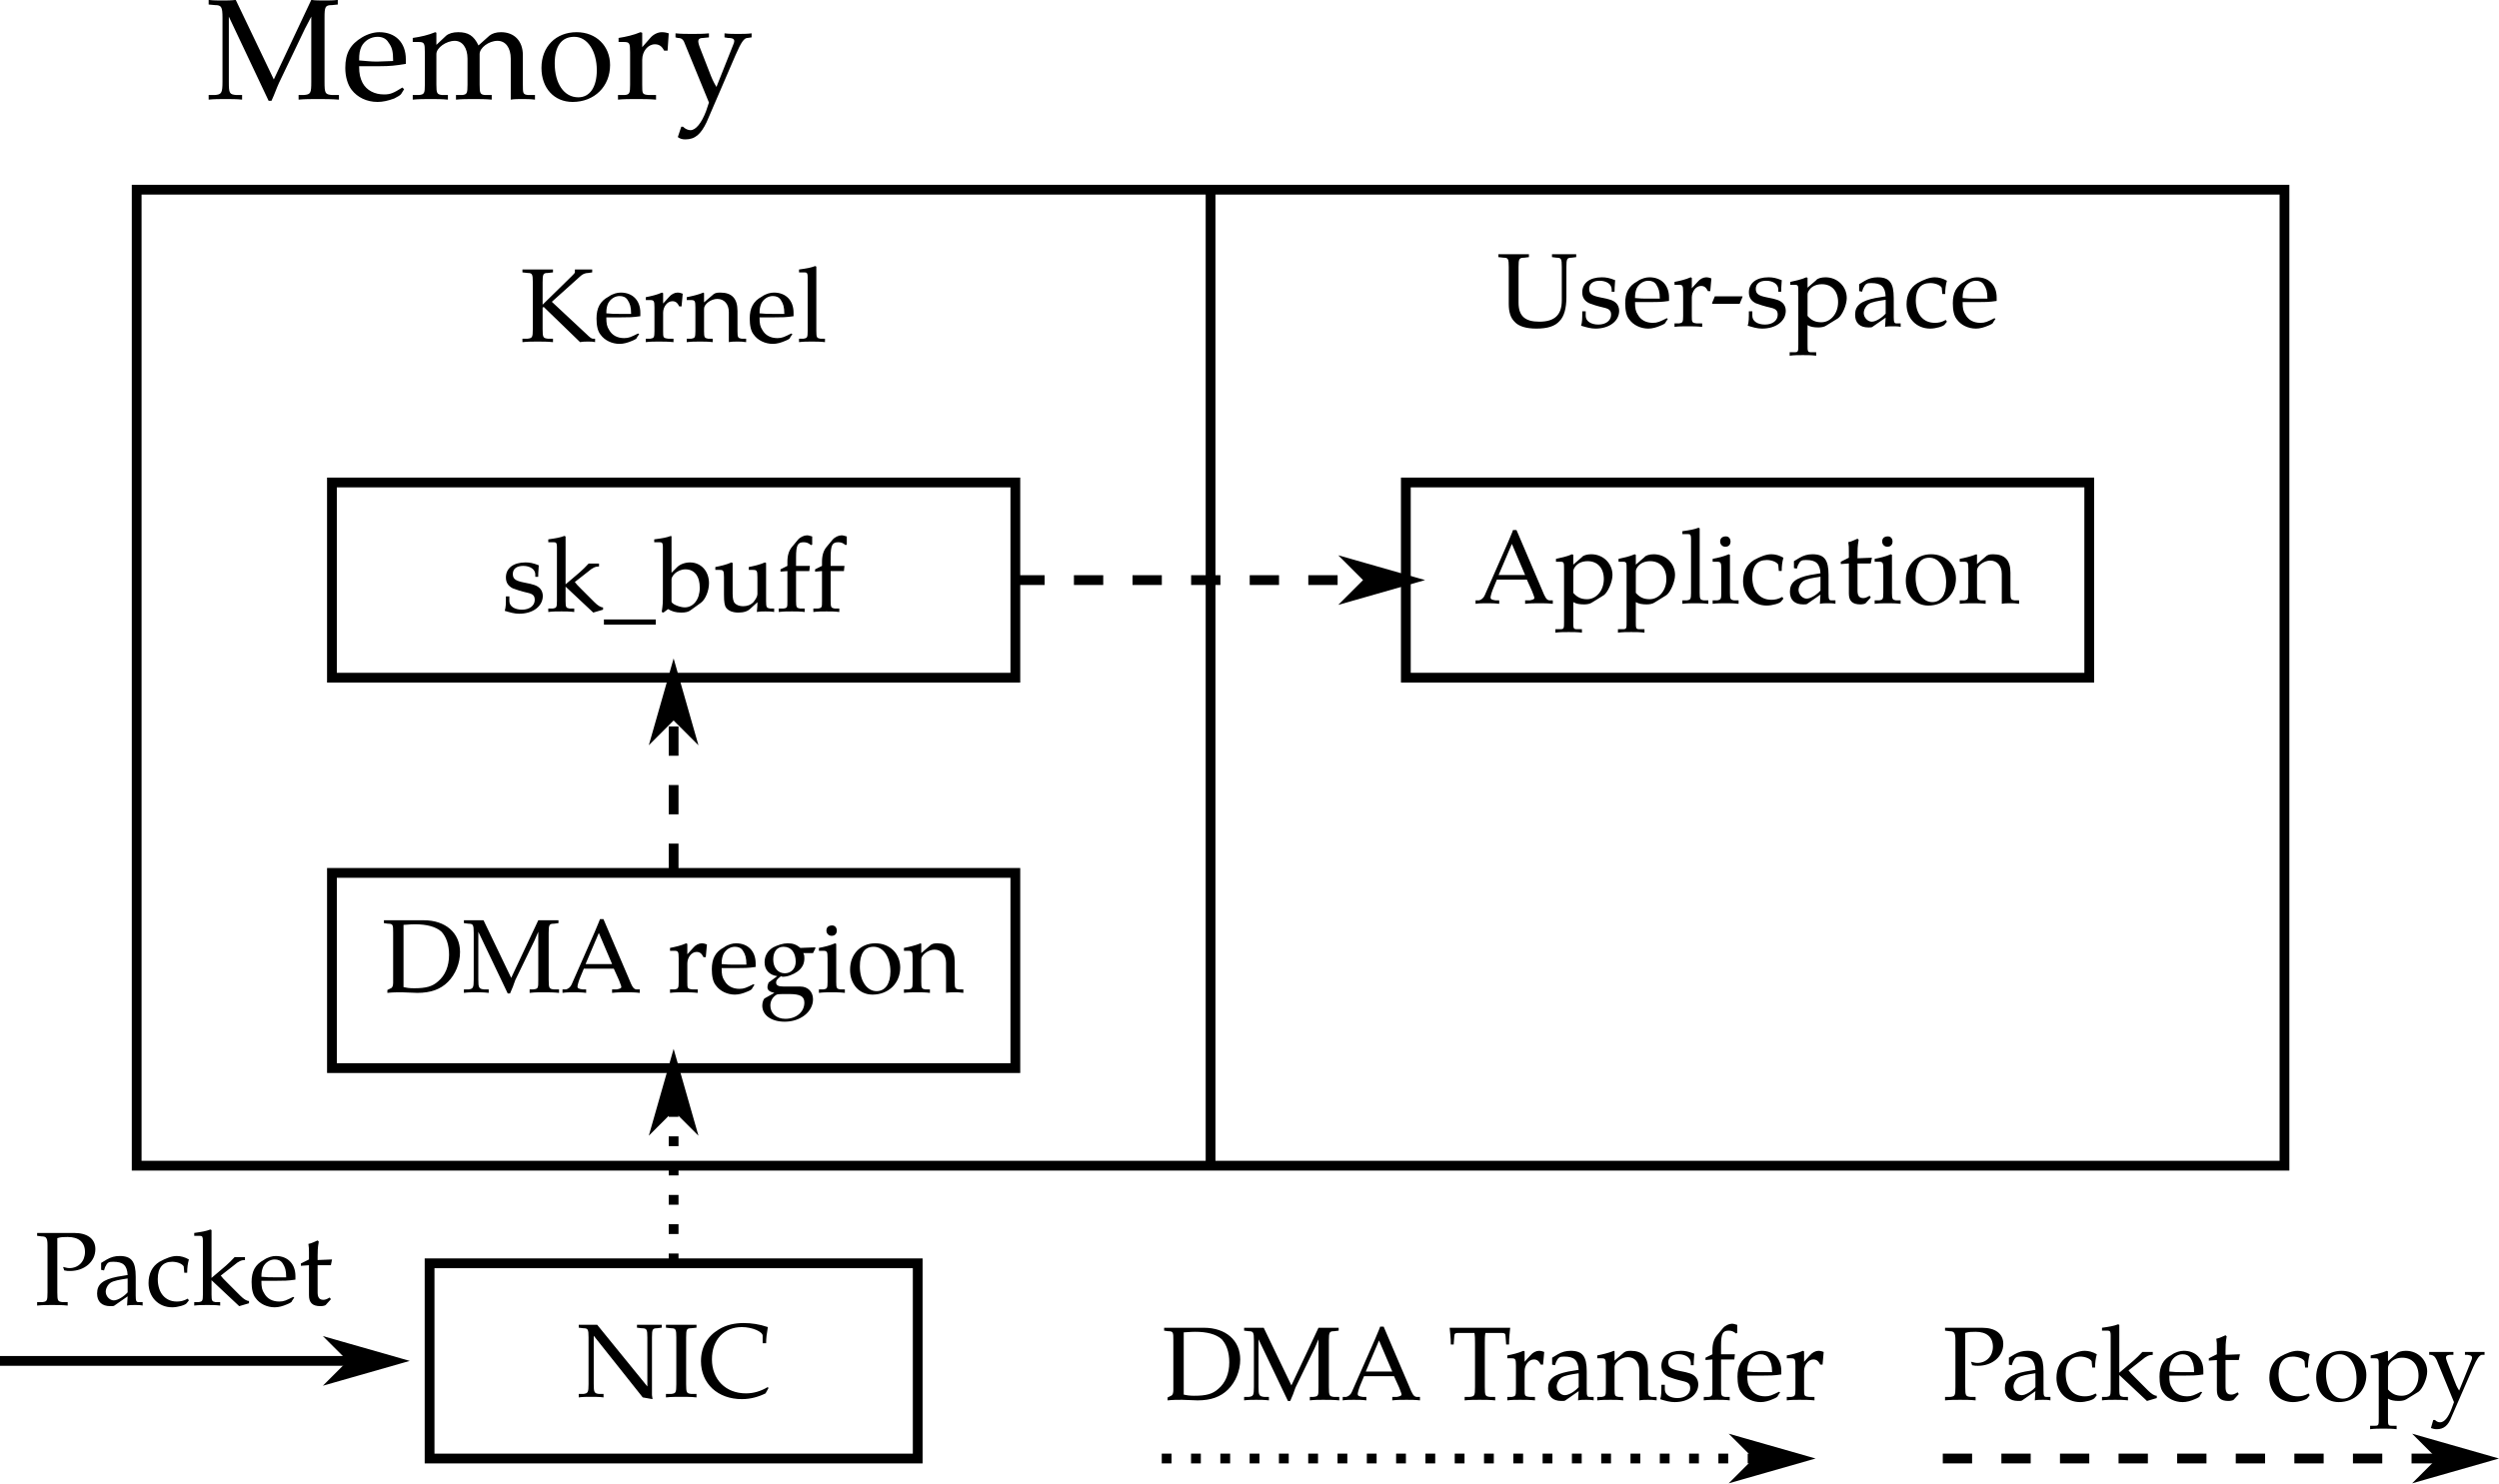
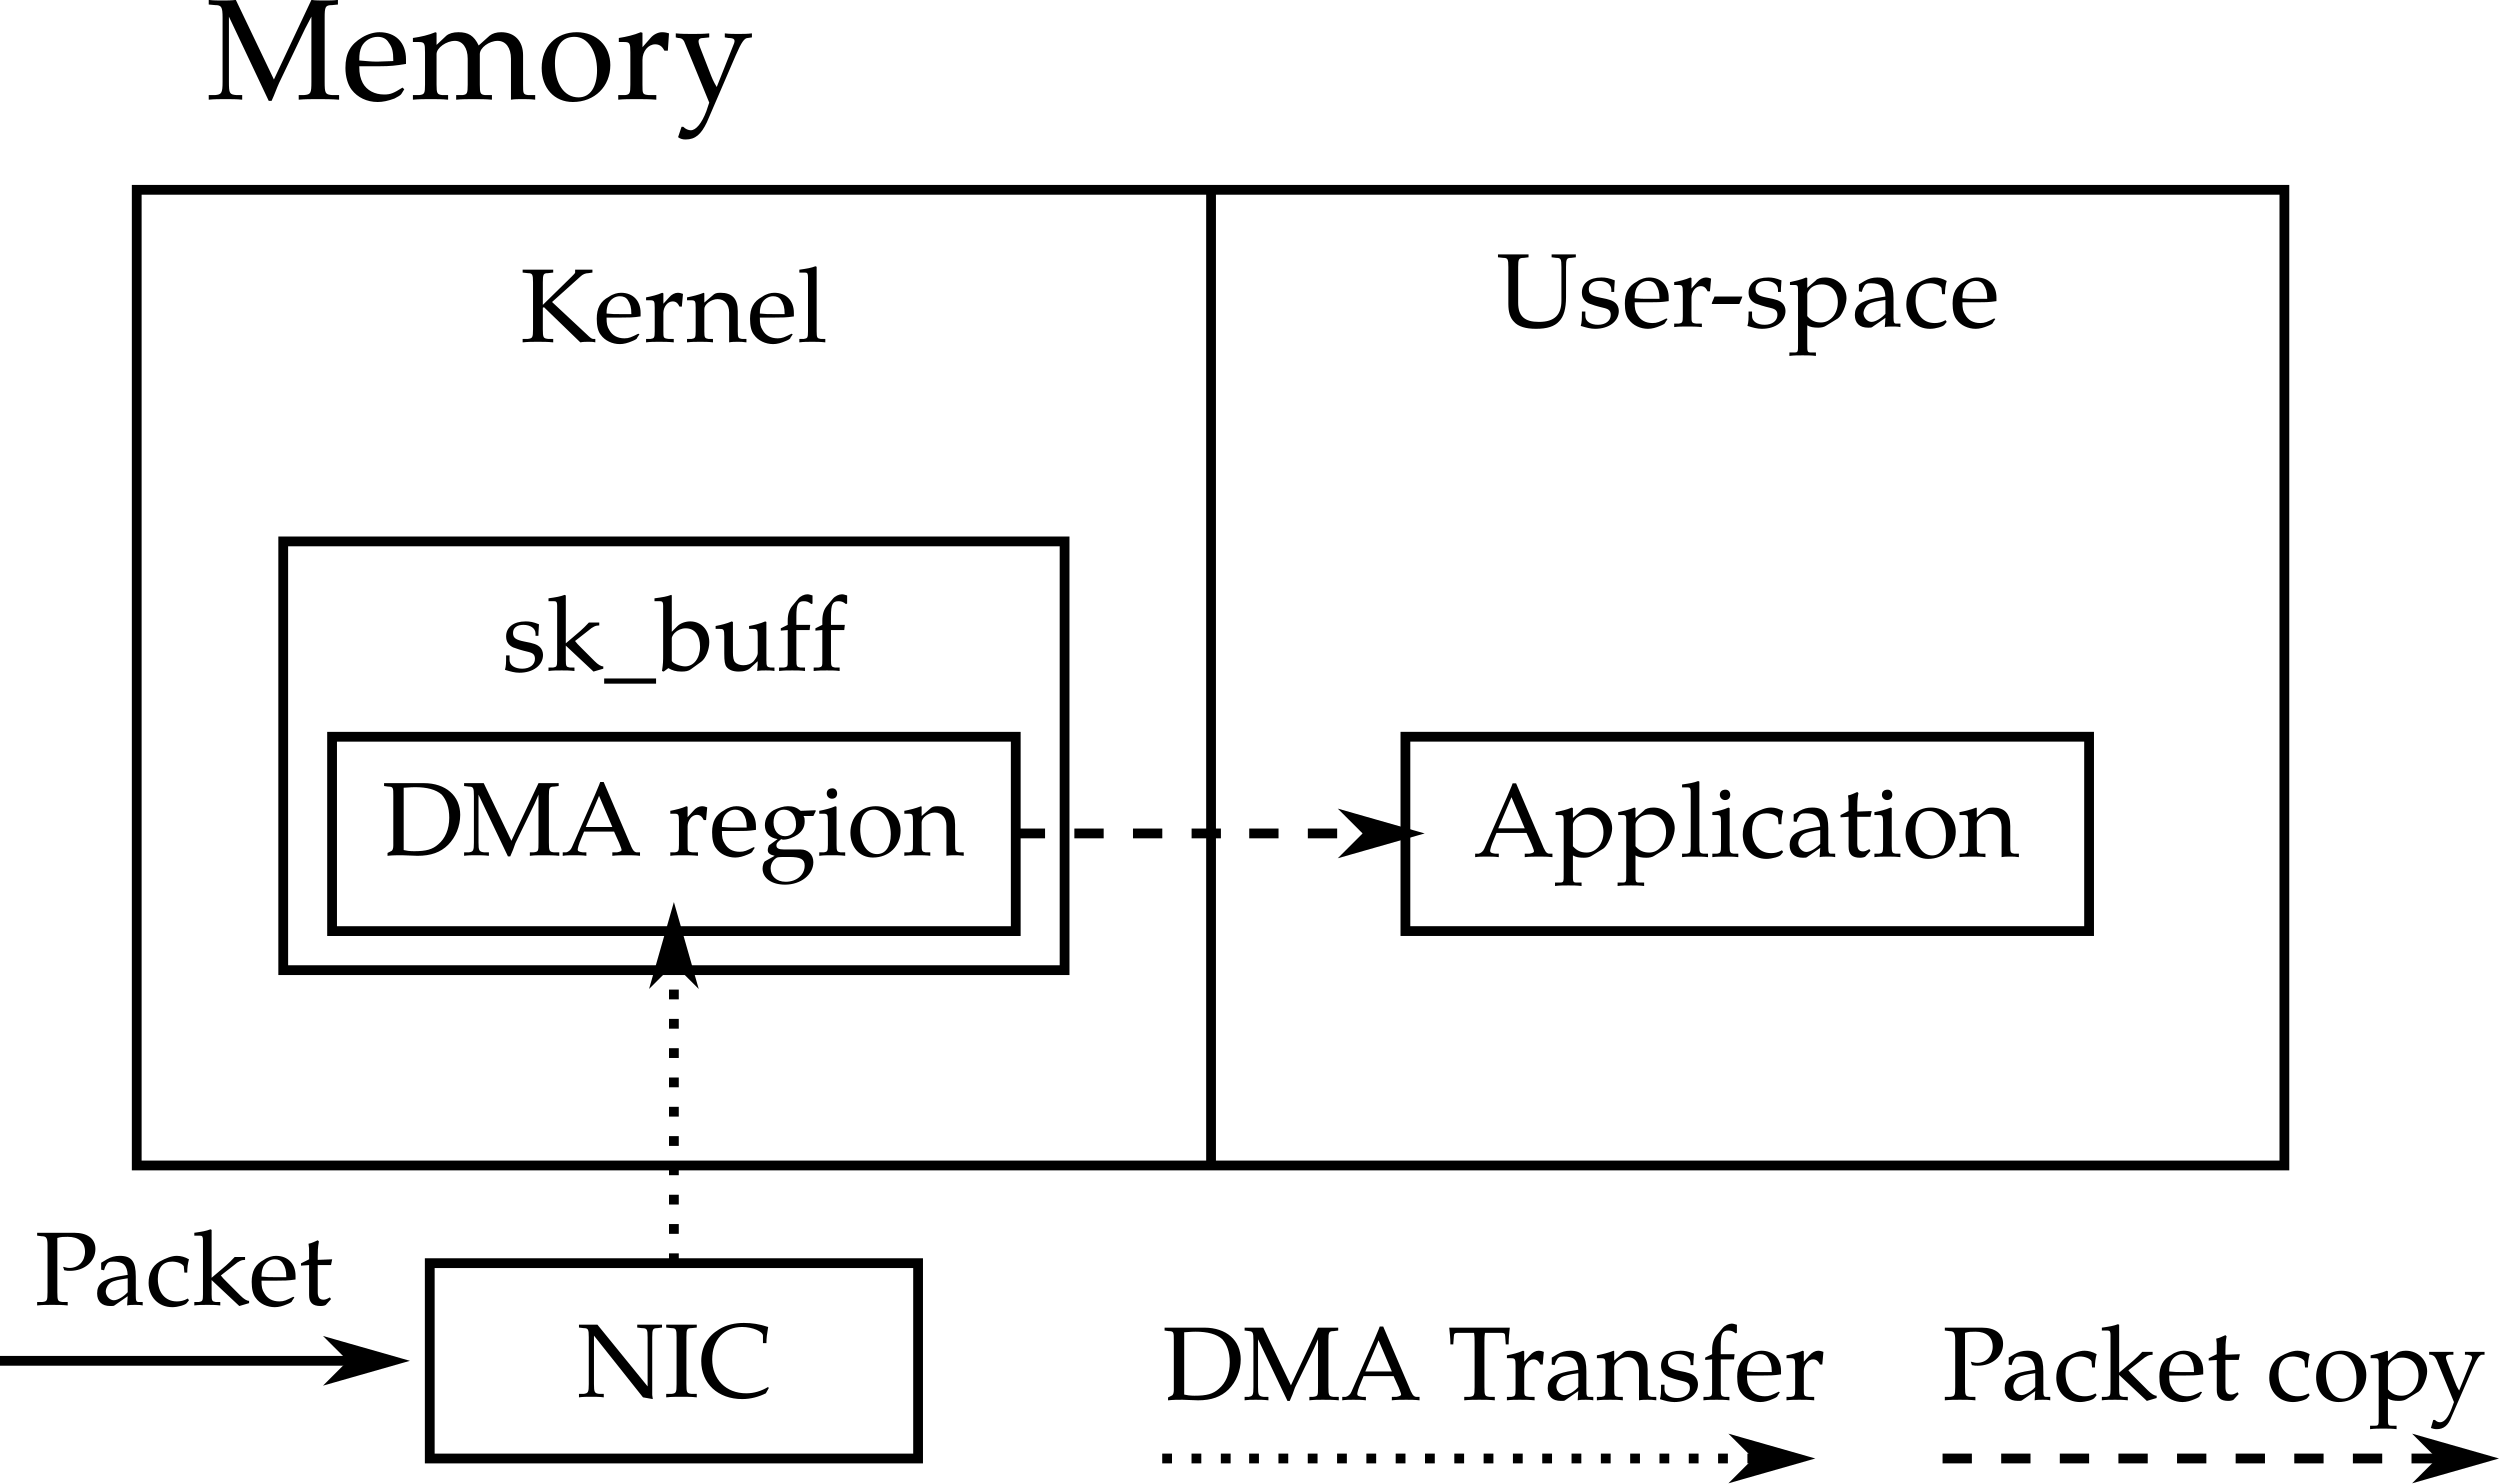
<svg xmlns="http://www.w3.org/2000/svg" width="67.726mm" height="40.21mm" viewBox="0 0 67.726 40.21" version="1.1" id="svg8">
  <defs id="defs2">
    <marker style="overflow:visible" id="marker5896" refX="0" refY="0" orient="auto">
      <path transform="matrix(-0.4,0,0,-0.4,-4,0)" style="fill:#000000;fill-opacity:1;fill-rule:evenodd;stroke:#000000;stroke-width:1pt;stroke-opacity:1" d="M 0,0 5,-5 -12.5,0 5,5 Z" id="path5894" />
    </marker>
    <marker style="overflow:visible" id="marker5022" refX="0" refY="0" orient="auto">
      <path transform="matrix(-0.4,0,0,-0.4,-4,0)" style="fill:#000000;fill-opacity:1;fill-rule:evenodd;stroke:#000000;stroke-width:1pt;stroke-opacity:1" d="M 0,0 5,-5 -12.5,0 5,5 Z" id="path5020" />
-     </marker>
-     <marker orient="auto" refY="0" refX="0" id="marker4960" style="overflow:visible">
-       <path id="path4958" d="M 0,0 5,-5 -12.5,0 5,5 Z" style="fill:#000000;fill-opacity:1;fill-rule:evenodd;stroke:#000000;stroke-width:1pt;stroke-opacity:1" transform="matrix(-0.4,0,0,-0.4,-4,0)" />
    </marker>
    <marker style="overflow:visible" id="marker4873" refX="0" refY="0" orient="auto">
      <path transform="matrix(-0.4,0,0,-0.4,-4,0)" style="fill:#000000;fill-opacity:1;fill-rule:evenodd;stroke:#000000;stroke-width:1pt;stroke-opacity:1" d="M 0,0 5,-5 -12.5,0 5,5 Z" id="path4871" />
    </marker>
    <marker orient="auto" refY="0" refX="0" id="Arrow1Mend" style="overflow:visible">
      <path id="path4564" d="M 0,0 5,-5 -12.5,0 5,5 Z" style="fill:#000000;fill-opacity:1;fill-rule:evenodd;stroke:#000000;stroke-width:1pt;stroke-opacity:1" transform="matrix(-0.4,0,0,-0.4,-4,0)" />
    </marker>
    <marker orient="auto" refY="0" refX="0" id="Arrow1Lend" style="overflow:visible">
      <path id="path4558" d="M 0,0 5,-5 -12.5,0 5,5 Z" style="fill:#000000;fill-opacity:1;fill-rule:evenodd;stroke:#000000;stroke-width:1pt;stroke-opacity:1" transform="matrix(-0.8,0,0,-0.8,-10,0)" />
    </marker>
    <marker style="overflow:visible" id="marker5896-2" refX="0" refY="0" orient="auto">
      <path transform="matrix(-0.4,0,0,-0.4,-4,0)" style="fill:#000000;fill-opacity:1;fill-rule:evenodd;stroke:#000000;stroke-width:1pt;stroke-opacity:1" d="M 0,0 5,-5 -12.5,0 5,5 Z" id="path5894-8" />
    </marker>
  </defs>
  <g id="layer1" transform="translate(-25.40001,-21.98281)">
    <text xml:space="preserve" style="font-style:normal;font-variant:normal;font-weight:normal;font-stretch:normal;font-size:2.822px;line-height:1.25;font-family:TeXGyrePagella;-inkscape-font-specification:TeXGyrePagella;letter-spacing:0px;word-spacing:0px;fill:#000000;fill-opacity:1;stroke:none;stroke-width:0.265" x="30.994" y="24.668" id="text4508">
      <tspan id="tspan4506" x="30.994" y="24.668" style="font-size:3.881px;stroke-width:0.265">Memory</tspan>
    </text>
    <text xml:space="preserve" style="font-style:normal;font-variant:normal;font-weight:normal;font-stretch:normal;font-size:2.822px;line-height:1.25;font-family:TeXGyrePagella;-inkscape-font-specification:TeXGyrePagella;letter-spacing:0px;word-spacing:0px;fill:#000000;fill-opacity:1;stroke:none;stroke-width:0.265" x="39.495" y="31.245" id="text4512">
      <tspan id="tspan4510" x="39.495" y="31.245" style="stroke-width:0.265">Kernel</tspan>
    </text>
    <text xml:space="preserve" style="font-style:normal;font-variant:normal;font-weight:normal;font-stretch:normal;font-size:2.822px;line-height:1.25;font-family:TeXGyrePagella;-inkscape-font-specification:TeXGyrePagella;letter-spacing:0px;word-spacing:0px;fill:#000000;fill-opacity:1;stroke:none;stroke-width:0.265" x="65.976" y="30.829" id="text4516">
      <tspan id="tspan4514" x="65.976" y="30.829" style="stroke-width:0.265">User-space</tspan>
    </text>
    <flowRoot xml:space="preserve" id="flowRoot4526" style="font-style:normal;font-variant:normal;font-weight:normal;font-stretch:normal;font-size:10.667px;line-height:1.25;font-family:TeXGyrePagella;-inkscape-font-specification:TeXGyrePagella;letter-spacing:0px;word-spacing:0px;fill:#000000;fill-opacity:1;stroke:none" transform="scale(0.2645833)">
      <flowRegion id="flowRegion4528">
        <rect id="rect4530" width="170" height="50" x="110" y="112.52" />
      </flowRegion>
      <flowPara id="flowPara4532" />
    </flowRoot>
    <rect style="opacity:1;fill:none;fill-opacity:1;fill-rule:nonzero;stroke:#000000;stroke-width:0.265;stroke-miterlimit:4;stroke-dasharray:none;stroke-dashoffset:0;stroke-opacity:1" id="rect4534" width="58.208" height="26.458" x="29.104" y="27.125" />
    <path style="fill:none;stroke:#000000;stroke-width:0.265px;stroke-linecap:butt;stroke-linejoin:miter;stroke-opacity:1" d="M 58.208,27.125 V 53.583" id="path4536" />
-     <g id="g5848">
+     <g id="g5848" transform="translate(-4.5686837e-7,-3.704169)">
      <text id="text4520" y="48.88" x="35.743" style="font-style:normal;font-variant:normal;font-weight:normal;font-stretch:normal;font-size:2.822px;line-height:1.25;font-family:TeXGyrePagella;-inkscape-font-specification:TeXGyrePagella;letter-spacing:0px;word-spacing:0px;fill:#000000;fill-opacity:1;stroke:none;stroke-width:0.265" xml:space="preserve">
        <tspan id="tspan5242" style="stroke-width:0.265" y="48.88" x="35.743">DMA region</tspan>
      </text>
      <rect y="45.646" x="34.396" height="5.292" width="18.521" id="rect4540" style="opacity:1;fill:none;fill-opacity:1;fill-rule:nonzero;stroke:#000000;stroke-width:0.265;stroke-miterlimit:4;stroke-dasharray:none;stroke-dashoffset:0;stroke-opacity:1" />
    </g>
    <g id="g4547" transform="translate(29.10417,-5.291667)">
      <text id="text4524" y="65.139" x="11.935" style="font-style:normal;font-variant:normal;font-weight:normal;font-stretch:normal;font-size:2.822px;line-height:1.25;font-family:TeXGyrePagella;-inkscape-font-specification:TeXGyrePagella;letter-spacing:0px;word-spacing:0px;fill:#000000;fill-opacity:1;stroke:none;stroke-width:0.265" xml:space="preserve">
        <tspan style="stroke-width:0.265" y="65.139" x="11.935" id="tspan4522">NIC</tspan>
      </text>
      <rect y="61.521" x="7.938" height="5.292" width="13.229" id="rect4542" style="opacity:1;fill:none;fill-opacity:1;fill-rule:nonzero;stroke:#000000;stroke-width:0.265;stroke-miterlimit:4;stroke-dasharray:none;stroke-dashoffset:0;stroke-opacity:1" />
    </g>
    <path style="fill:none;stroke:#000000;stroke-width:0.265;stroke-linecap:butt;stroke-linejoin:miter;stroke-miterlimit:4;stroke-dasharray:none;stroke-opacity:1;marker-end:url(#Arrow1Mend)" d="M 25.4,58.875 H 35.983" id="path4549" />
    <text xml:space="preserve" style="font-style:normal;font-variant:normal;font-weight:normal;font-stretch:normal;font-size:2.822px;line-height:1.25;font-family:TeXGyrePagella;-inkscape-font-specification:TeXGyrePagella;letter-spacing:0px;word-spacing:0px;fill:#000000;fill-opacity:1;stroke:none;stroke-width:0.265" x="26.345" y="57.363" id="text4553">
      <tspan id="tspan4551" x="26.345" y="57.363" style="stroke-width:0.265">Packet</tspan>
    </text>
-     <g id="g4916" transform="matrix(1.000004,0,0,1.000004,2.645728,-2.645973)" style="stroke-width:1">
-       <rect y="37.708" x="31.75" height="5.292" width="18.521" id="rect4907" style="opacity:1;fill:none;fill-opacity:1;fill-rule:nonzero;stroke:#000000;stroke-width:0.265;stroke-miterlimit:4;stroke-dasharray:none;stroke-dashoffset:0;stroke-opacity:1" />
+     <g id="g4916" transform="matrix(1.000004,0,0,1.000004,2.645728,-1.058472)" style="stroke-width:1">
+       <rect y="37.708" x="30.427" height="11.642" width="21.167" id="rect4907" style="opacity:1;fill:none;fill-opacity:1;fill-rule:nonzero;stroke:#000000;stroke-width:0.265;stroke-miterlimit:4;stroke-dasharray:none;stroke-dashoffset:0;stroke-opacity:1" />
      <text id="text4911" y="41.205" x="36.357" style="font-style:normal;font-variant:normal;font-weight:normal;font-stretch:normal;font-size:2.822px;line-height:1.25;font-family:TeXGyrePagella;-inkscape-font-specification:TeXGyrePagella;letter-spacing:0px;word-spacing:0px;fill:#000000;fill-opacity:1;stroke:none;stroke-width:0.265" xml:space="preserve">
        <tspan style="stroke-width:0.265" y="41.205" x="36.357" id="tspan4909">sk_buff</tspan>
      </text>
    </g>
-     <path style="fill:none;stroke:#000000;stroke-width:0.265;stroke-linecap:butt;stroke-linejoin:miter;stroke-miterlimit:4;stroke-dasharray:0.265, 0.529;stroke-dashoffset:0;stroke-opacity:1;marker-end:url(#marker4873)" d="M 43.656,56.229 V 50.938" id="path4924" />
-     <path style="fill:none;stroke:#000000;stroke-width:0.265;stroke-linecap:butt;stroke-linejoin:miter;stroke-miterlimit:4;stroke-dasharray:0.794, 0.794;stroke-dashoffset:0;stroke-opacity:1;marker-end:url(#marker4960)" d="M 43.656,45.646 V 40.354" id="path4950" />
+     <path style="fill:none;stroke:#000000;stroke-width:0.265;stroke-linecap:butt;stroke-linejoin:miter;stroke-miterlimit:4;stroke-dasharray:0.265, 0.529;stroke-dashoffset:0;stroke-opacity:1;marker-end:url(#marker4873)" d="M 43.656,56.229 V 46.969" id="path4924" />
    <flowRoot xml:space="preserve" id="flowRoot4998" style="font-style:normal;font-variant:normal;font-weight:normal;font-stretch:normal;font-size:10.667px;line-height:1.25;font-family:TeXGyrePagella;-inkscape-font-specification:TeXGyrePagella;letter-spacing:0px;word-spacing:0px;fill:#000000;fill-opacity:1;stroke:none" transform="scale(0.2645833)">
      <flowRegion id="flowRegion5000">
        <rect id="rect5002" width="50" height="20" x="200" y="132.52" />
      </flowRegion>
      <flowPara id="flowPara5004" />
    </flowRoot>
-     <g id="g5249" transform="translate(13.22917)">
+     <g id="g5249" transform="translate(13.22917,6.879167)">
      <rect y="35.062" x="50.271" height="5.292" width="18.521" id="rect5006" style="opacity:1;fill:none;fill-opacity:1;fill-rule:nonzero;stroke:#000000;stroke-width:0.265;stroke-miterlimit:4;stroke-dasharray:none;stroke-dashoffset:0;stroke-opacity:1" />
      <text id="text5010" y="38.336" x="52.113" style="font-style:normal;font-variant:normal;font-weight:normal;font-stretch:normal;font-size:2.822px;line-height:1.25;font-family:TeXGyrePagella;-inkscape-font-specification:TeXGyrePagella;letter-spacing:0px;word-spacing:0px;fill:#000000;fill-opacity:1;stroke:none;stroke-width:0.265" xml:space="preserve">
        <tspan style="stroke-width:0.265" y="38.336" x="52.113" id="tspan5008">Application</tspan>
      </text>
    </g>
-     <path style="fill:none;stroke:#000000;stroke-width:0.265;stroke-linecap:butt;stroke-linejoin:miter;stroke-miterlimit:4;stroke-dasharray:0.794, 0.794;stroke-dashoffset:0;stroke-opacity:1;marker-end:url(#marker5022)" d="m 52.917,37.708 h 10.583" id="path5012" />
+     <path style="fill:none;stroke:#000000;stroke-width:0.265;stroke-linecap:butt;stroke-linejoin:miter;stroke-miterlimit:4;stroke-dasharray:0.794, 0.794;stroke-dashoffset:0;stroke-opacity:1;marker-end:url(#marker5022)" d="m 52.917,44.588 h 10.583" id="path5012" />
    <path style="fill:none;stroke:#000000;stroke-width:0.265;stroke-linecap:butt;stroke-linejoin:miter;stroke-miterlimit:4;stroke-dasharray:0.794, 0.794;stroke-dashoffset:0;stroke-opacity:1;marker-end:url(#marker5896)" d="M 78.052,61.521 H 92.604" id="path5886" />
    <text xml:space="preserve" style="font-style:normal;font-variant:normal;font-weight:normal;font-stretch:normal;font-size:2.822px;line-height:1.25;font-family:TeXGyrePagella;-inkscape-font-specification:TeXGyrePagella;letter-spacing:0px;word-spacing:0px;fill:#000000;fill-opacity:1;stroke:none;stroke-width:0.265" x="78.052" y="59.933" id="text5954">
      <tspan id="tspan5952" x="78.052" y="59.933" style="stroke-width:0.265">Packet copy</tspan>
    </text>
    <path style="fill:none;stroke:#000000;stroke-width:0.265;stroke-linecap:butt;stroke-linejoin:miter;stroke-miterlimit:4;stroke-dasharray:0.265, 0.529;stroke-dashoffset:0;stroke-opacity:1;marker-end:url(#marker5896-2)" d="m 56.885,61.521 h 17.198" id="path5886-4" />
    <text xml:space="preserve" style="font-style:normal;font-variant:normal;font-weight:normal;font-stretch:normal;font-size:2.822px;line-height:1.25;font-family:TeXGyrePagella;-inkscape-font-specification:TeXGyrePagella;letter-spacing:0px;word-spacing:0px;fill:#000000;fill-opacity:1;stroke:none;stroke-width:0.265" x="56.885" y="59.933" id="text6384">
      <tspan id="tspan6382" x="56.885" y="59.933" style="stroke-width:0.265">DMA Transfer</tspan>
    </text>
  </g>
</svg>
